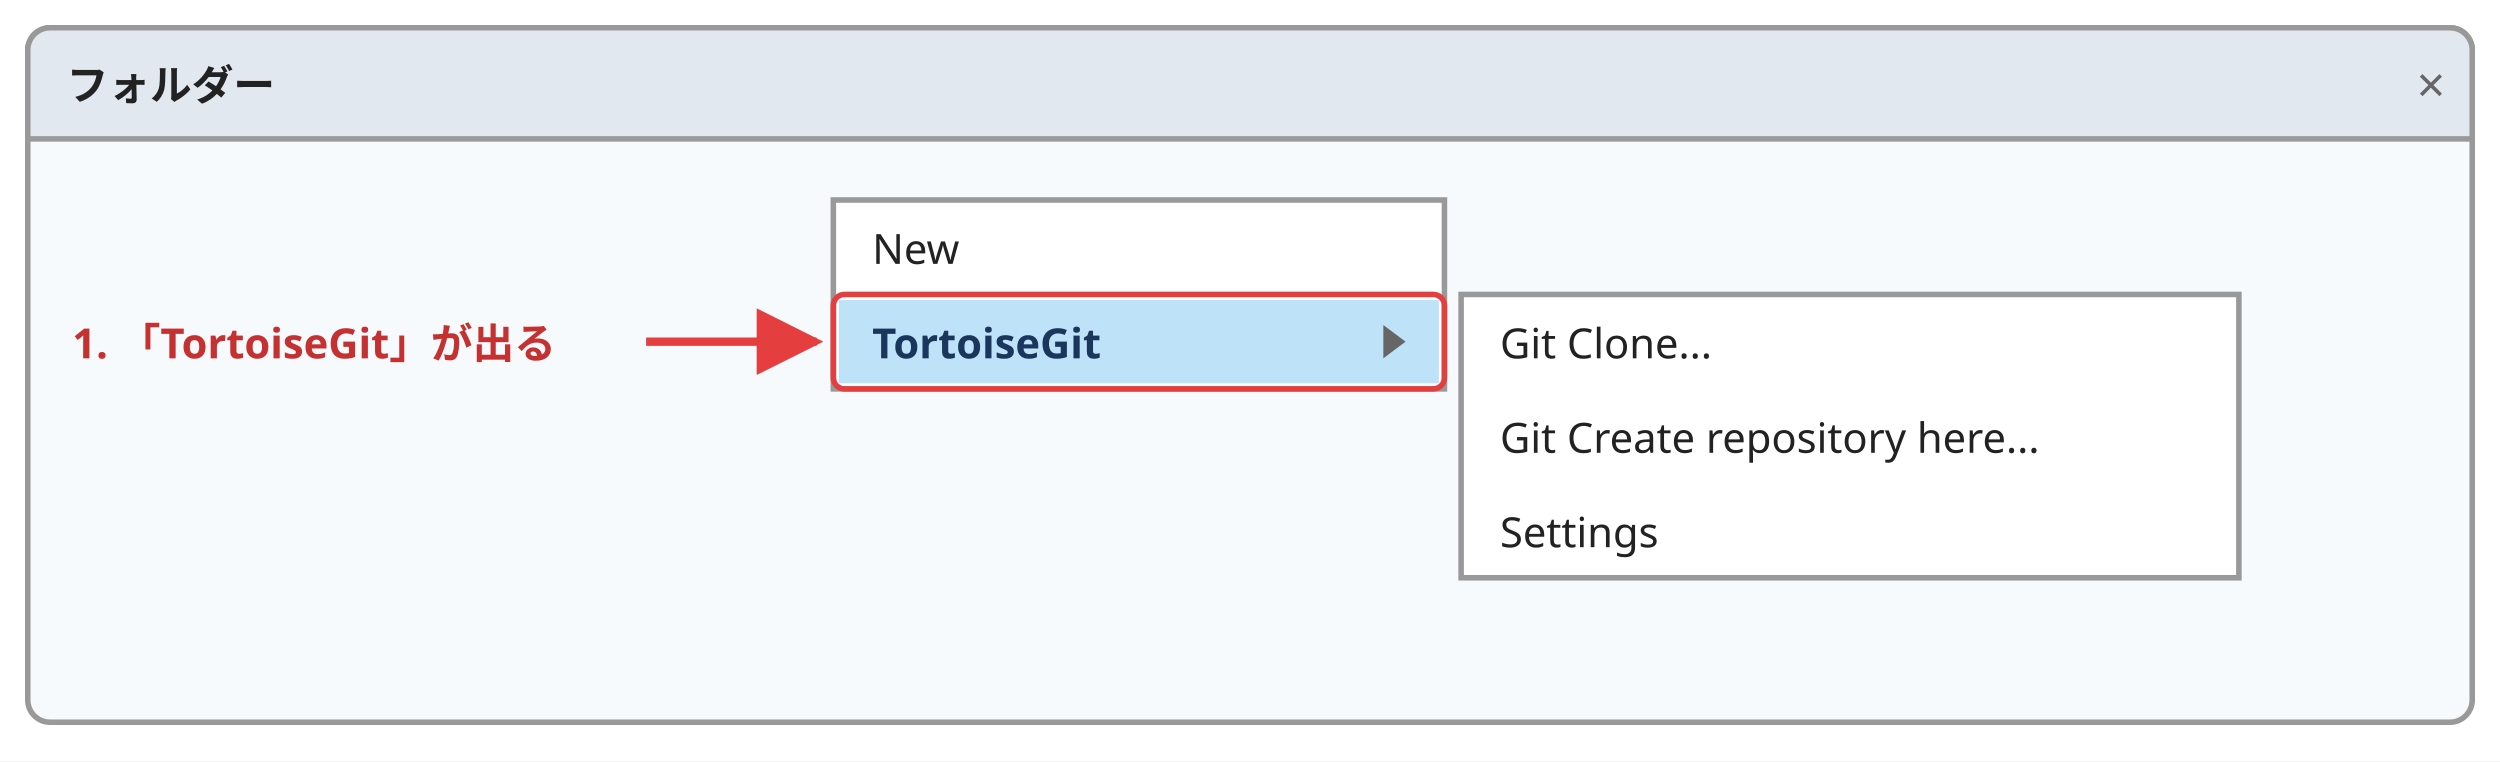
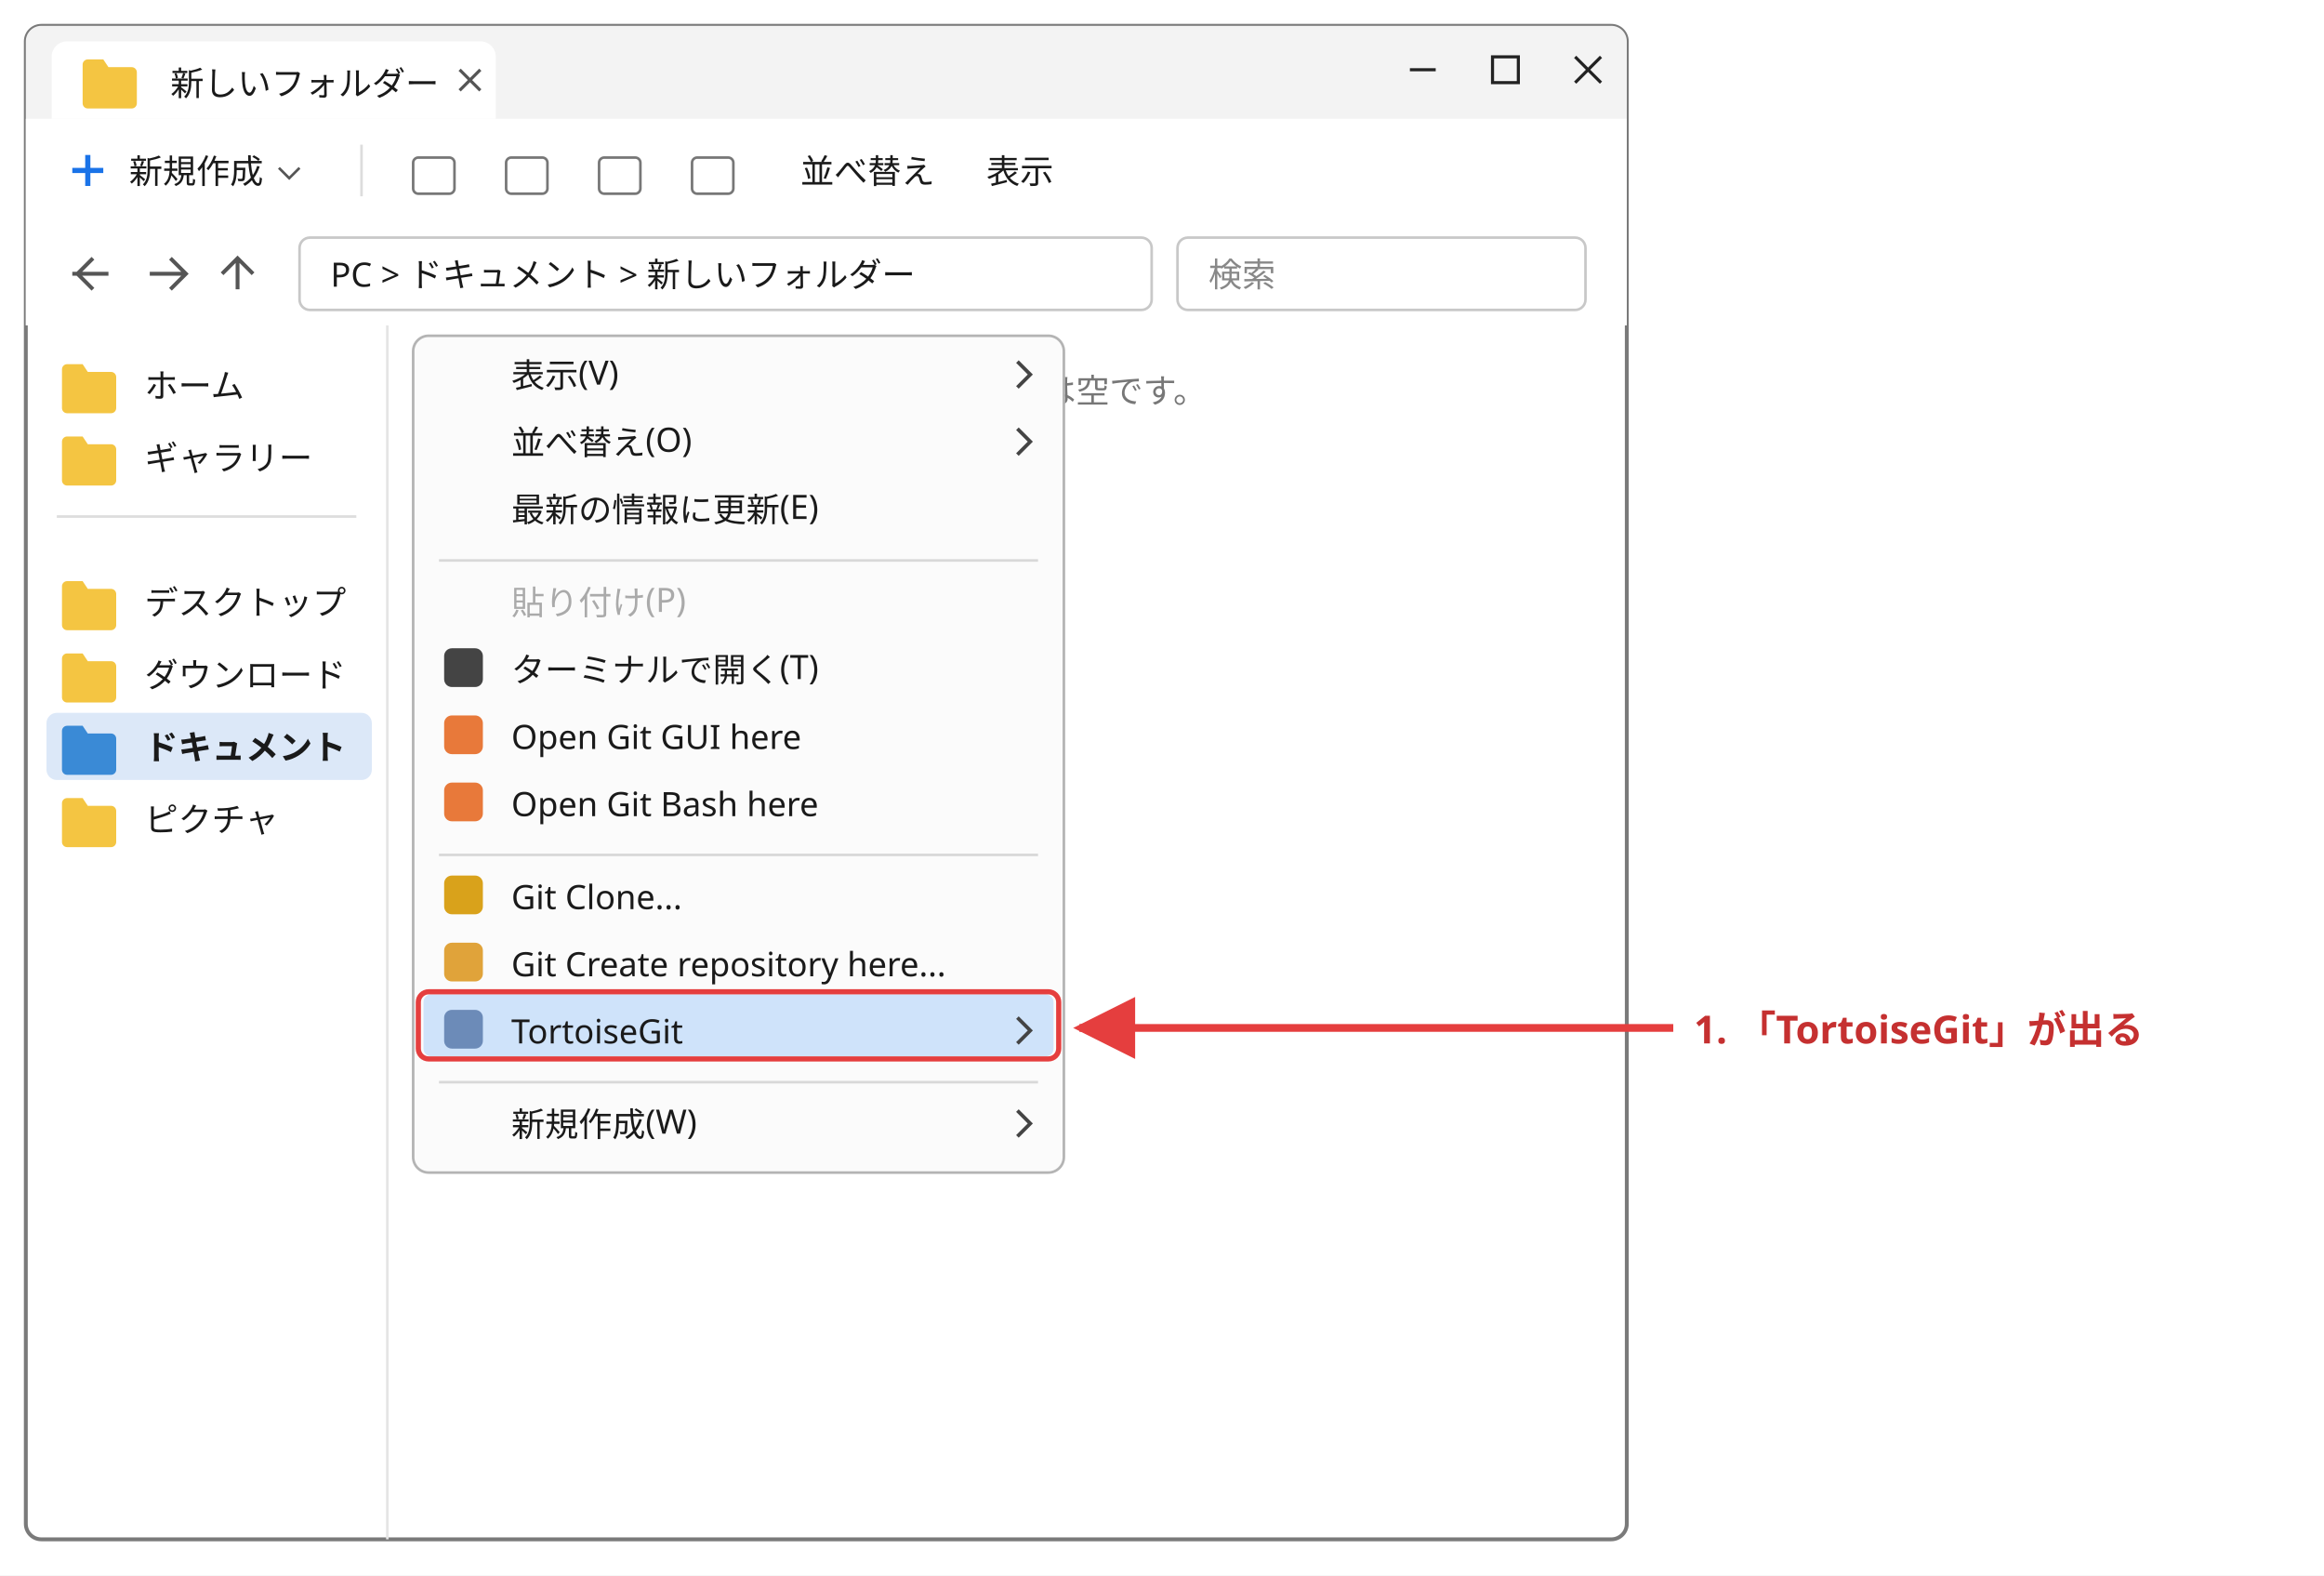
- <svg xmlns="http://www.w3.org/2000/svg" width="900" height="274" viewBox="0 0 900 274" font-family="Meiryo, 'Yu Gothic', sans-serif">
+ <svg xmlns="http://www.w3.org/2000/svg" width="900" height="610" viewBox="0 0 900 610" font-family="Meiryo, 'Yu Gothic', sans-serif">
  <defs>
    <marker id="r" viewBox="0 0 10 10" refX="9" refY="5" markerWidth="8" markerHeight="8" orient="auto">
      <path d="M0,0 L10,5 L0,10 z" fill="#e53e3e" />
    </marker>
  </defs>
-   <rect width="900" height="274" fill="#ffffff" />
-   <rect x="10" y="10" width="880" height="250" rx="8" fill="#f7fafc" stroke="#999" stroke-width="2" />
-   <path d="M10 18a8 8 0 0 1 8-8h864a8 8 0 0 1 8 8v32h-880z" fill="#e2e8f0" stroke="#999" stroke-width="2" />
-   <text x="24" y="36" font-size="15" font-weight="bold" fill="#222">フォルダー</text>
-   <text x="870" y="37" font-size="18" fill="#666">×</text>
-   <rect x="300" y="72" width="220" height="68" fill="#fff" stroke="#999" stroke-width="2" />
-   <text x="314" y="95" font-size="15" fill="#222">New</text>
-   <rect x="302" y="108" width="216" height="30" fill="#bee3f8" />
-   <text x="314" y="129" font-size="15" font-weight="bold" fill="#1a365d">TortoiseGit</text>
-   <path d="M498 117l8 6l-8 6z" fill="#666" />
-   <rect x="300" y="106" width="220" height="34" rx="4" fill="none" stroke="#e53e3e" stroke-width="2" />
-   <rect x="526" y="106" width="280" height="102" fill="#fff" stroke="#999" stroke-width="2" />
-   <text x="540" y="129" font-size="15" fill="#222">Git Clone...</text>
-   <text x="540" y="163" font-size="15" fill="#222">Git Create repository here...</text>
-   <text x="540" y="197" font-size="15" fill="#222">Settings</text>
-   <path d="M232.6,123 L294,123" stroke="#e53e3e" stroke-width="3" fill="none" marker-end="url(#r)" />
-   <text x="26" y="129" font-size="15" font-weight="bold" fill="#c53030">1. 「TortoiseGit」が出る</text>
+   <rect width="900" height="610" fill="#ffffff" />
+   <rect x="10" y="10" width="620" height="586" rx="6" fill="#fff" stroke="#7a7a7a" stroke-width="1.5" />
+   <path d="M10 16a6 6 0 0 1 6-6h608a6 6 0 0 1 6 6v110h-620z" fill="#f3f3f3" />
+   <path d="M20 46v-24a6 6 0 0 1 6-6h160a6 6 0 0 1 6 6v24z" fill="#fff" />
+   <path d="M32 25a2 2 0 0 1 2-2h6l2 3h9a2 2 0 0 1 2 2v12a2 2 0 0 1-2 2h-17a2 2 0 0 1-2-2z" fill="#f4c542" />
+   <text x="66" y="37" font-size="13" fill="#1a1a1a" font-family="'Segoe UI', Tahoma, Meiryo, sans-serif">新しいフォルダー</text>
+   <path d="M178 27l8 8M186 27l-8 8" stroke="#555" stroke-width="1.2" />
+   <path d="M546 27h10M578 22h10v10h-10zM610 22l10 10M620 22l-10 10" stroke="#222" stroke-width="1.2" fill="none" />
+   <rect x="10" y="46" width="620" height="80" fill="#fff" />
+   <path d="M28 66h12m-6-6v12" stroke="#1a73e8" stroke-width="2" />
+   <text x="50" y="71" font-size="13" fill="#1a1a1a" font-family="'Segoe UI', Tahoma, Meiryo, sans-serif">新規作成</text>
+   <path d="M108 65l4 4l4-4" stroke="#555" fill="none" />
+   <path d="M140 56v20" stroke="#ddd" />
+   <rect x="160" y="61" width="16" height="14" rx="2" fill="none" stroke="#777" stroke-width="1" />
+   <rect x="196" y="61" width="16" height="14" rx="2" fill="none" stroke="#777" stroke-width="1" />
+   <rect x="232" y="61" width="16" height="14" rx="2" fill="none" stroke="#777" stroke-width="1" />
+   <rect x="268" y="61" width="16" height="14" rx="2" fill="none" stroke="#777" stroke-width="1" />
+   <text x="310" y="71" font-size="13" fill="#1a1a1a" font-family="'Segoe UI', Tahoma, Meiryo, sans-serif">並べ替え</text>
+   <text x="382" y="71" font-size="13" fill="#1a1a1a" font-family="'Segoe UI', Tahoma, Meiryo, sans-serif">表示</text>
+   <path d="M28 106h14m-6-6l-6 6l6 6M58 106h14m-6-6l6 6l-6 6M92 112v-12m-6 6l6-6l6 6" stroke="#555" stroke-width="1.5" fill="none" />
+   <rect x="116" y="92" width="330" height="28" rx="4" fill="#fff" stroke="#c8c8c8" stroke-width="1" />
+   <text x="128" y="111" font-size="13" fill="#1a1a1a" font-family="'Segoe UI', Tahoma, Meiryo, sans-serif">PC  &gt;  ドキュメント  &gt;  新しいフォルダー</text>
+   <rect x="456" y="92" width="158" height="28" rx="4" fill="#fff" stroke="#c8c8c8" stroke-width="1" />
+   <text x="468" y="111" font-size="13" fill="#888" font-family="'Segoe UI', Tahoma, Meiryo, sans-serif">検索</text>
+   <path d="M150 126v470" stroke="#e5e5e5" />
+   <path d="M24 143a2 2 0 0 1 2-2h6l2 3h9a2 2 0 0 1 2 2v12a2 2 0 0 1-2 2h-17a2 2 0 0 1-2-2z" fill="#f4c542" />
+   <text x="56" y="154" font-size="13" fill="#1a1a1a" font-family="'Segoe UI', Tahoma, Meiryo, sans-serif">ホーム</text>
+   <path d="M24 171a2 2 0 0 1 2-2h6l2 3h9a2 2 0 0 1 2 2v12a2 2 0 0 1-2 2h-17a2 2 0 0 1-2-2z" fill="#f4c542" />
+   <text x="56" y="182" font-size="13" fill="#1a1a1a" font-family="'Segoe UI', Tahoma, Meiryo, sans-serif">ギャラリー</text>
+   <path d="M22 200h116" stroke="#ddd" />
+   <path d="M24 227a2 2 0 0 1 2-2h6l2 3h9a2 2 0 0 1 2 2v12a2 2 0 0 1-2 2h-17a2 2 0 0 1-2-2z" fill="#f4c542" />
+   <text x="56" y="238" font-size="13" fill="#1a1a1a" font-family="'Segoe UI', Tahoma, Meiryo, sans-serif">デスクトップ</text>
+   <path d="M24 255a2 2 0 0 1 2-2h6l2 3h9a2 2 0 0 1 2 2v12a2 2 0 0 1-2 2h-17a2 2 0 0 1-2-2z" fill="#f4c542" />
+   <text x="56" y="266" font-size="13" fill="#1a1a1a" font-family="'Segoe UI', Tahoma, Meiryo, sans-serif">ダウンロード</text>
+   <rect x="18" y="276" width="126" height="26" rx="4" fill="#dce8f8" />
+   <path d="M24 283a2 2 0 0 1 2-2h6l2 3h9a2 2 0 0 1 2 2v12a2 2 0 0 1-2 2h-17a2 2 0 0 1-2-2z" fill="#3a8ad6" />
+   <text x="56" y="294" font-size="13" font-weight="bold" fill="#1a1a1a" font-family="'Segoe UI', Tahoma, Meiryo, sans-serif">ドキュメント</text>
+   <path d="M24 311a2 2 0 0 1 2-2h6l2 3h9a2 2 0 0 1 2 2v12a2 2 0 0 1-2 2h-17a2 2 0 0 1-2-2z" fill="#f4c542" />
+   <text x="56" y="322" font-size="13" fill="#1a1a1a" font-family="'Segoe UI', Tahoma, Meiryo, sans-serif">ピクチャ</text>
+   <text x="390" y="156" font-size="13" fill="#777" text-anchor="middle" font-family="'Segoe UI', Tahoma, Meiryo, sans-serif">このフォルダーは空です。</text>
+   <rect x="160" y="130" width="252" height="324" rx="6" fill="#fbfbfb" stroke="#b4b4b4" />
+   <path d="M170 217h232" stroke="#d8d8d8" />
+   <path d="M170 331h232" stroke="#d8d8d8" />
+   <path d="M170 419h232" stroke="#d8d8d8" />
+   <text x="198" y="150" font-size="13" fill="#1a1a1a" font-family="'Segoe UI', Tahoma, Meiryo, sans-serif">表示(V)</text>
+   <path d="M394 140l5 5l-5 5" stroke="#444" stroke-width="1.4" fill="none" />
+   <text x="198" y="176" font-size="13" fill="#1a1a1a" font-family="'Segoe UI', Tahoma, Meiryo, sans-serif">並べ替え(O)</text>
+   <path d="M394 166l5 5l-5 5" stroke="#444" stroke-width="1.4" fill="none" />
+   <text x="198" y="202" font-size="13" fill="#1a1a1a" font-family="'Segoe UI', Tahoma, Meiryo, sans-serif">最新の情報に更新(E)</text>
+   <text x="198" y="238" font-size="13" fill="#aaa" font-family="'Segoe UI', Tahoma, Meiryo, sans-serif">貼り付け(P)</text>
+   <rect x="172" y="251" width="15" height="15" rx="3" fill="#444" />
+   <text x="198" y="264" font-size="13" fill="#1a1a1a" font-family="'Segoe UI', Tahoma, Meiryo, sans-serif">ターミナルで開く(T)</text>
+   <rect x="172" y="277" width="15" height="15" rx="3" fill="#e8793a" />
+   <text x="198" y="290" font-size="13" fill="#1a1a1a" font-family="'Segoe UI', Tahoma, Meiryo, sans-serif">Open Git GUI here</text>
+   <rect x="172" y="303" width="15" height="15" rx="3" fill="#e8793a" />
+   <text x="198" y="316" font-size="13" fill="#1a1a1a" font-family="'Segoe UI', Tahoma, Meiryo, sans-serif">Open Git Bash here</text>
+   <rect x="172" y="339" width="15" height="15" rx="3" fill="#d9a21b" />
+   <text x="198" y="352" font-size="13" fill="#1a1a1a" font-family="'Segoe UI', Tahoma, Meiryo, sans-serif">Git Clone...</text>
+   <rect x="172" y="365" width="15" height="15" rx="3" fill="#e0a33a" />
+   <text x="198" y="378" font-size="13" fill="#1a1a1a" font-family="'Segoe UI', Tahoma, Meiryo, sans-serif">Git Create repository here...</text>
+   <rect x="164" y="385" width="244" height="24" rx="3" fill="#cfe3fa" />
+   <rect x="172" y="391" width="15" height="15" rx="3" fill="#6c8bb8" />
+   <text x="198" y="404" font-size="13" fill="#1a1a1a" font-family="'Segoe UI', Tahoma, Meiryo, sans-serif">TortoiseGit</text>
+   <path d="M394 394l5 5l-5 5" stroke="#444" stroke-width="1.4" fill="none" />
+   <text x="198" y="440" font-size="13" fill="#1a1a1a" font-family="'Segoe UI', Tahoma, Meiryo, sans-serif">新規作成(W)</text>
+   <path d="M394 430l5 5l-5 5" stroke="#444" stroke-width="1.4" fill="none" />
+   <rect x="162" y="384" width="248" height="26" rx="4" fill="none" stroke="#e53e3e" stroke-width="2" />
+   <path d="M648,398 L418,398" stroke="#e53e3e" stroke-width="3" fill="none" marker-end="url(#r)" />
+   <text x="656" y="404" font-size="15" font-weight="bold" fill="#c53030">1. 「TortoiseGit」が出る</text>
</svg>
